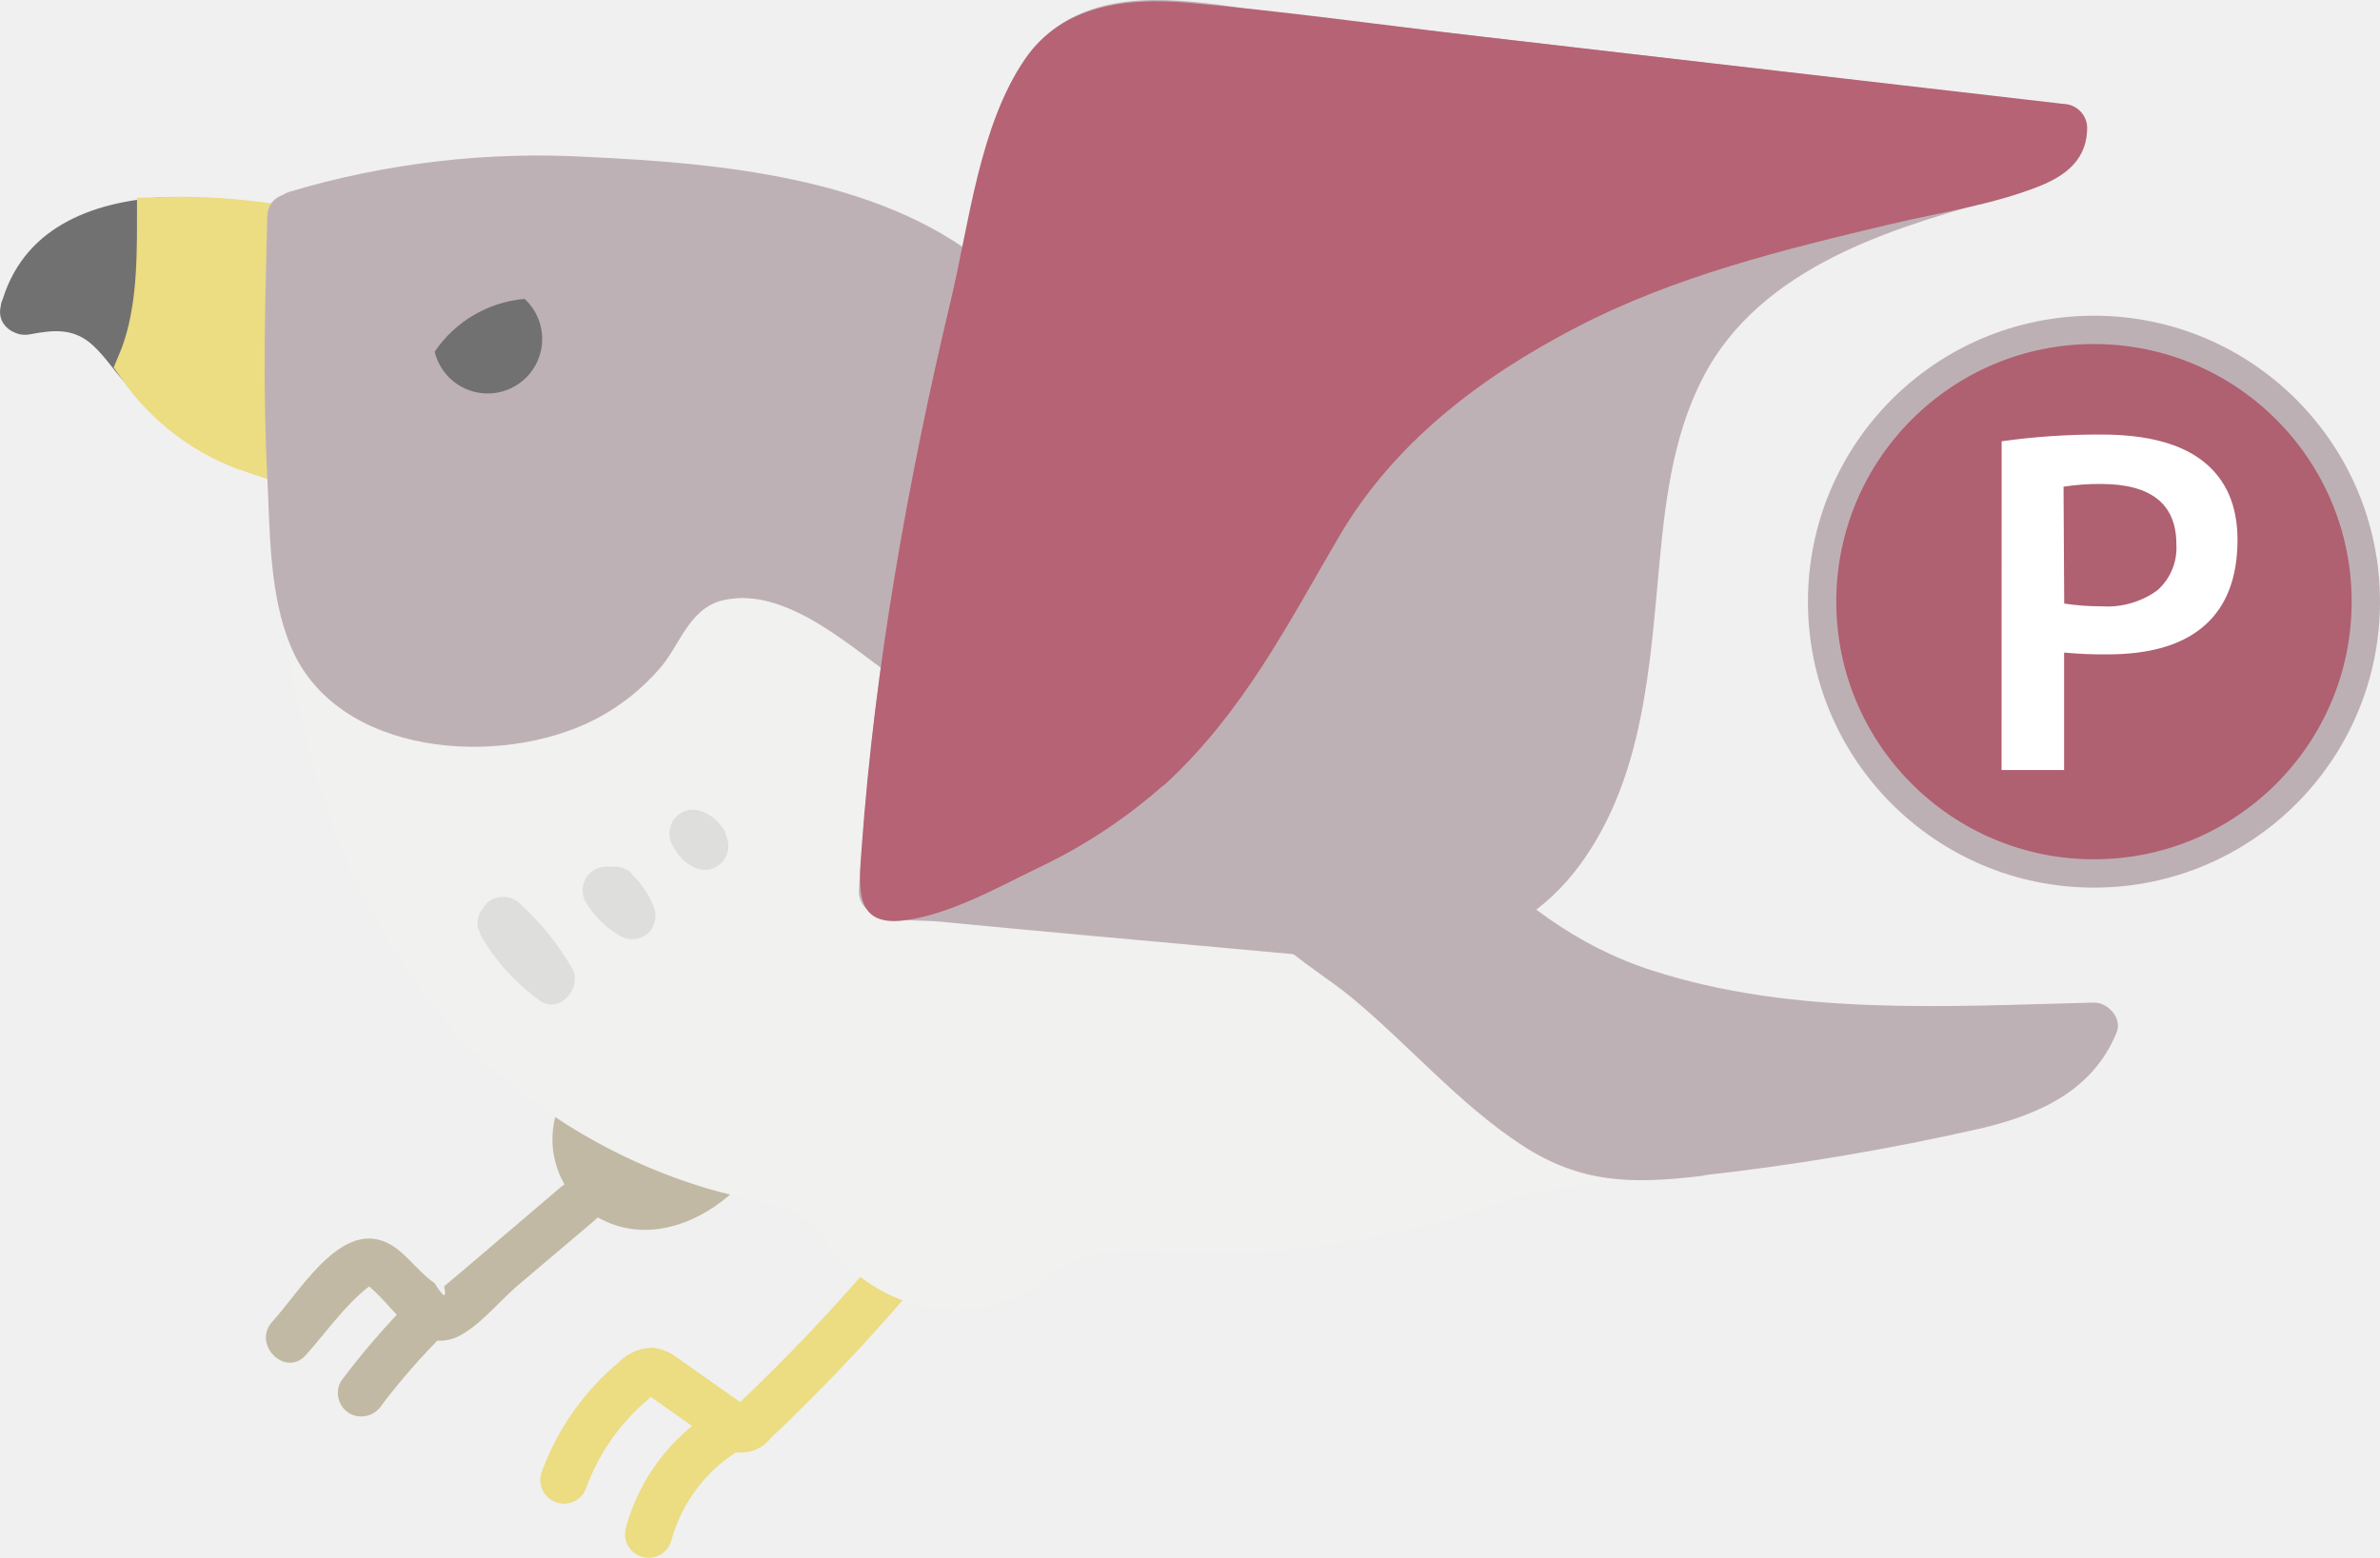
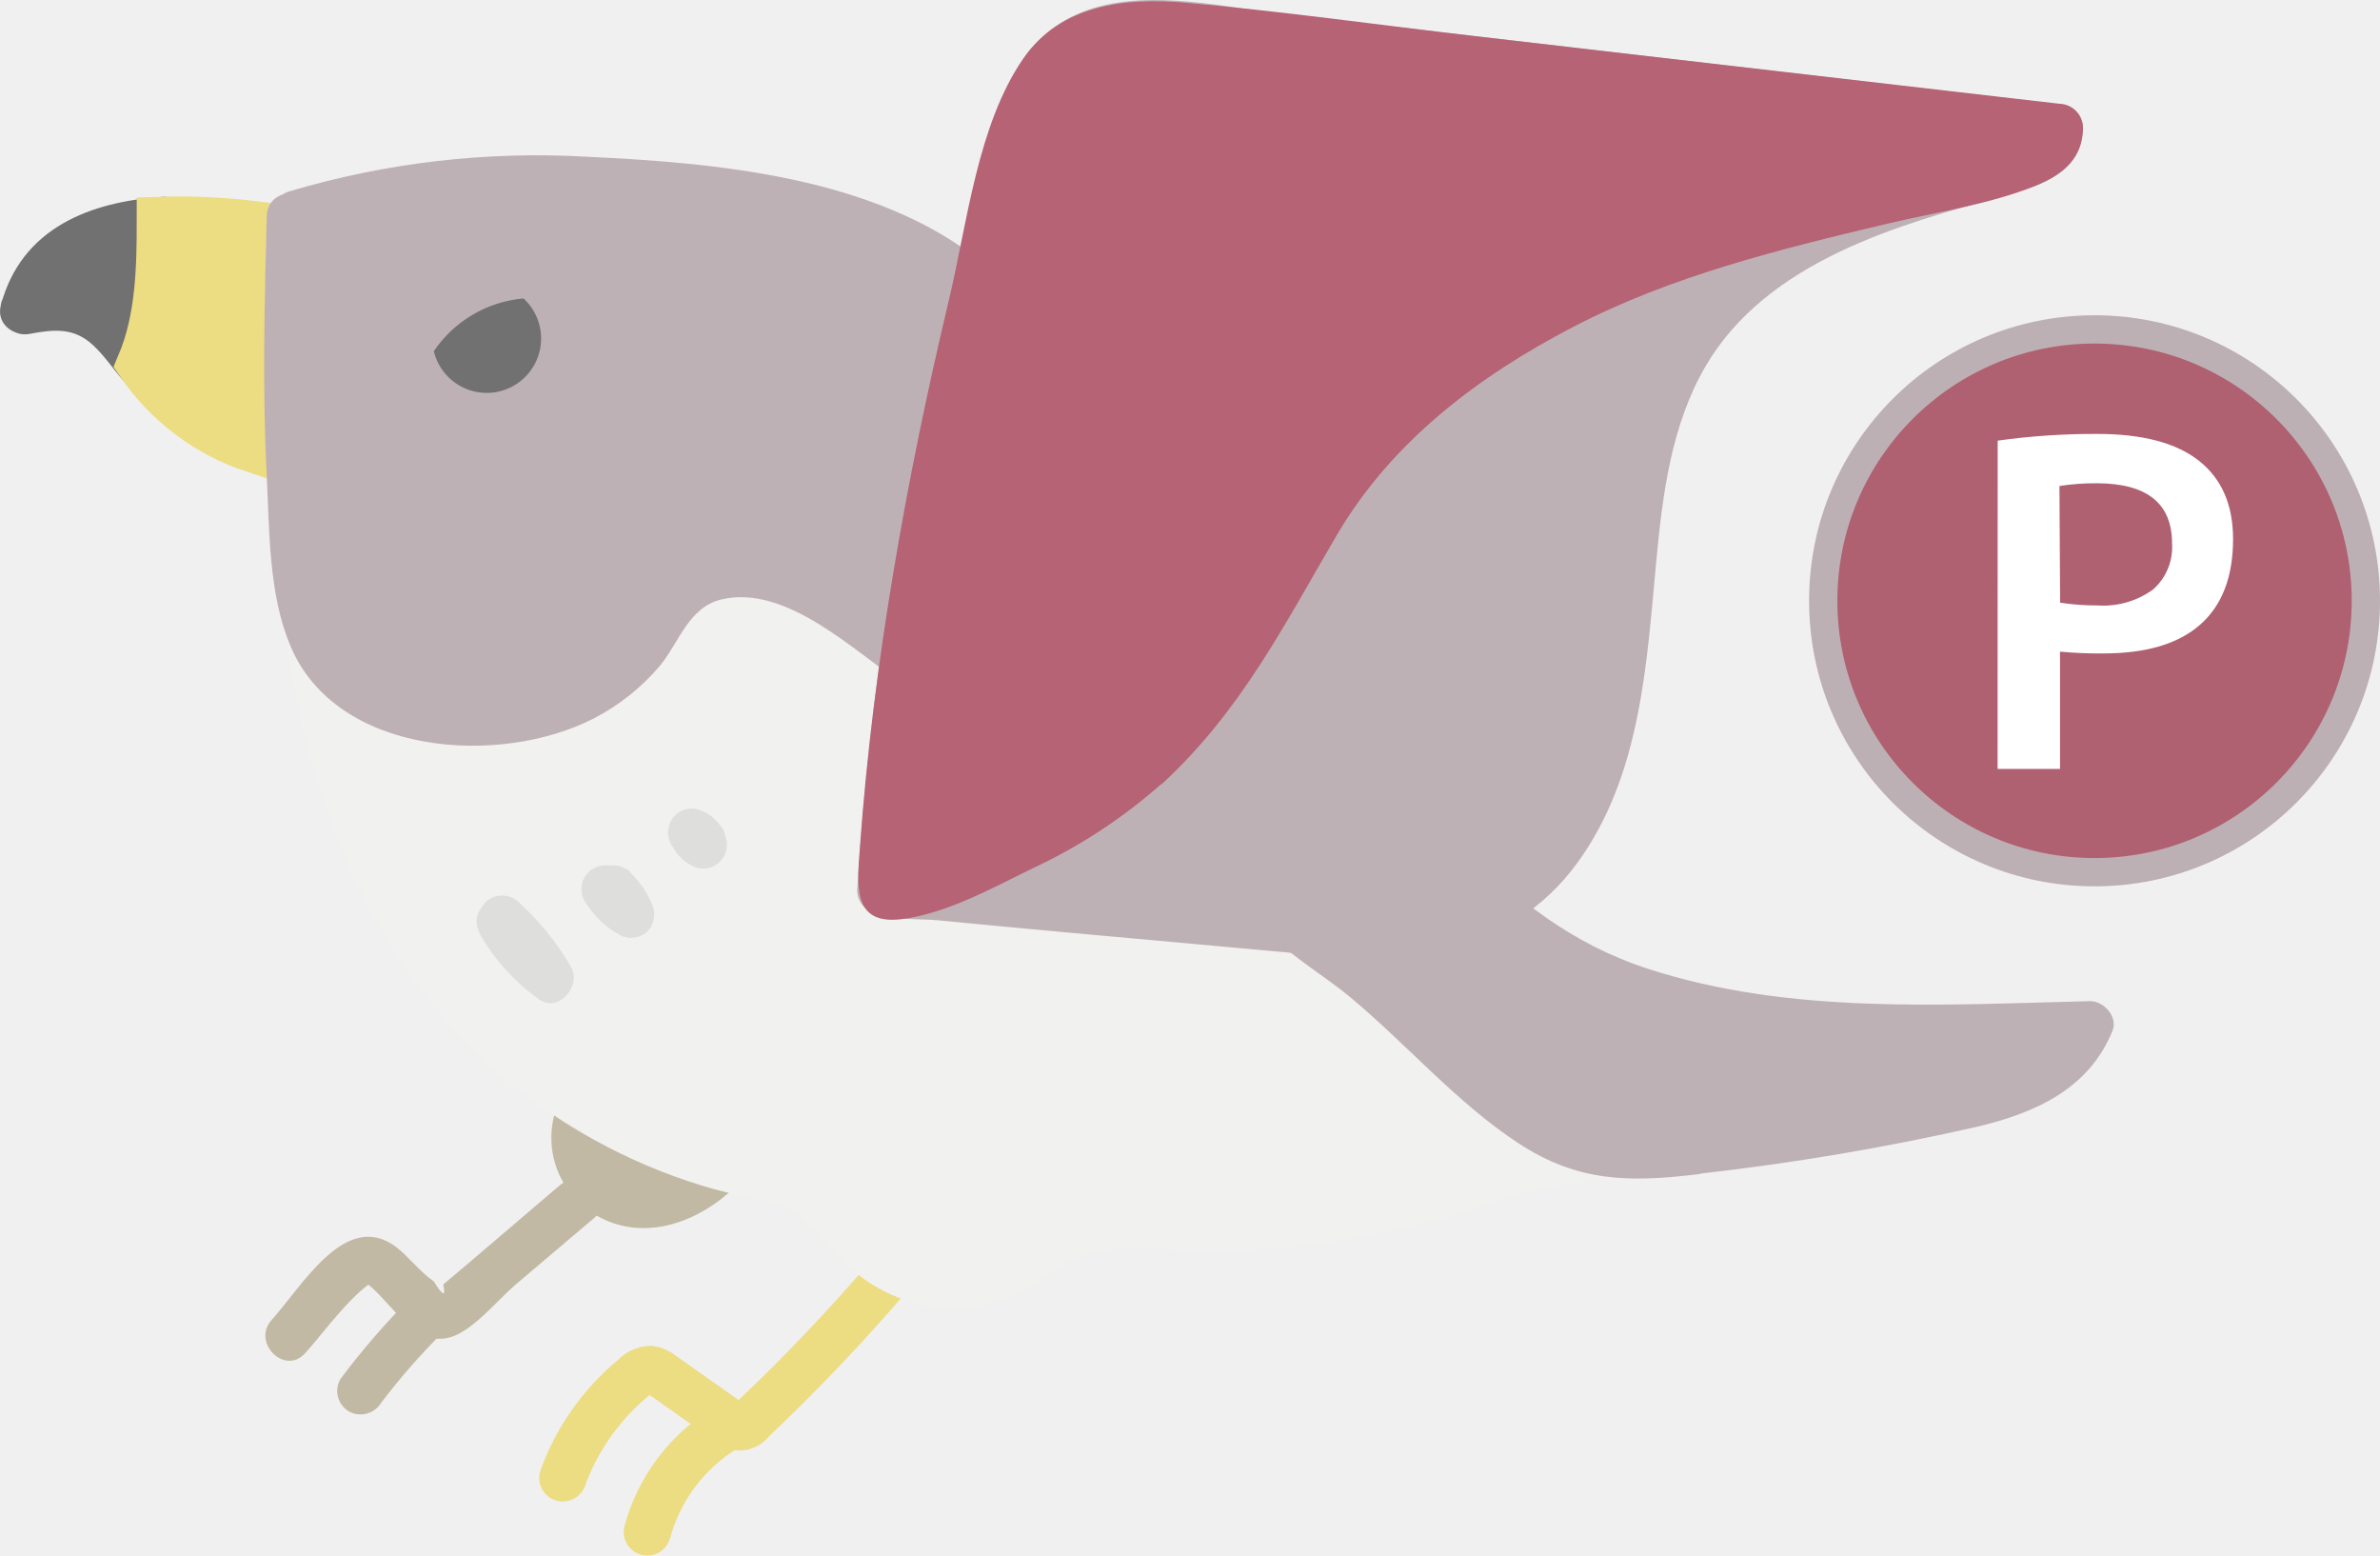
- <svg xmlns="http://www.w3.org/2000/svg" viewBox="0 0 251.87 164.9">
+ <svg xmlns="http://www.w3.org/2000/svg" viewBox="0 0 252.37 164.9">
  <g id="レイヤー_2" data-name="レイヤー 2">
    <g id="レイヤー_10" data-name="レイヤー 10">
      <path d="M2.51,33a14.26,14.26,0,0,1,5.32-.33c3,.56,5,3.44,6.8,5.67l.24.28c2.4-4.78,2.51-10.22,2.51-15.25C10.63,23.72,4.19,25.78,2.51,33Z" fill="#727171" />
      <path d="M3.17,35.39c2.59-.49,4.71-.68,6.74,1.24,1.2,1.13,2.11,2.51,3.19,3.74A2.51,2.51,0,0,0,17,39.87c2.45-5.25,2.84-10.79,2.86-16.51a2.52,2.52,0,0,0-2.5-2.5C9.62,21.35,2.29,24.13.1,32.32c-.83,3.11,4,4.44,4.82,1.33,1.57-5.88,7-7.44,12.47-7.79l-2.5-2.5c0,4.77-.12,9.59-2.17,14l3.93-.51c-1.78-2-3.24-4.26-5.64-5.63C8.15,29.59,4.93,30,1.84,30.57S0,36,3.17,35.39Z" fill="#727171" />
      <path d="M17,23.36c0,5-.1,10.47-2.13,15.25a23.69,23.69,0,0,0,12,9l.19-23.78A65,65,0,0,0,17,23.36Z" fill="#ecdc82" stroke="#ecdc82" stroke-linecap="square" stroke-miterlimit="10" stroke-width="5" />
      <path d="M94.29,135.24a200.5,200.5,0,0,1-14.61,15.34,1.51,1.51,0,0,1-2.42.15l-7.08-5a2.57,2.57,0,0,0-1.2-.56,2.51,2.51,0,0,0-1.76.84,24.79,24.79,0,0,0-7.54,10.66" fill="none" stroke="#ecdc82" stroke-linecap="round" stroke-miterlimit="10" stroke-width="5" />
      <path d="M76.81,151.46a18.61,18.61,0,0,0-8.17,10.94" fill="none" stroke="#ecdc82" stroke-linecap="round" stroke-miterlimit="10" stroke-width="5" />
      <path d="M59.43,125.59l-9.65,8.23L47,136.17q.44,2-1-.33c-1.45-1-2.61-2.57-4-3.65-5.33-4-9.9,4.09-13.19,7.73-2.15,2.38,1.37,5.93,3.54,3.54s5-6.53,8-8.11H37.84c3.41,1.76,5.67,7.72,10,6.38,2.36-.72,5-4,6.83-5.55L63,129.12c2.45-2.09-1.1-5.61-3.54-3.54Z" fill="#c1b9a3" />
      <path d="M43.43,137.69a80.81,80.81,0,0,0-7.34,8.51,2.52,2.52,0,0,0,.9,3.42,2.56,2.56,0,0,0,3.42-.9,71.77,71.77,0,0,1,6.56-7.5c2.28-2.28-1.26-5.82-3.54-3.54Z" fill="#c1b9a3" />
      <path d="M61.16,119c-1.2,3.45,1.44,7.45,5,8.43s7.39-.6,9.94-3.22" fill="#c1b9a3" />
      <path d="M58.75,118.3a9.5,9.5,0,0,0,5.37,11c4.79,2.19,10.14.06,13.7-3.36,2.33-2.23-1.21-5.76-3.54-3.54-1.93,1.84-4.75,3.42-7.5,2.58a4.5,4.5,0,0,1-3.22-5.35c.83-3.11-4-4.44-4.82-1.33Z" fill="#c1b9a3" />
      <path d="M30.78,23.72C30.38,39.47,30,55.37,33,70.83s9.79,30.67,21.62,41.08a56.08,56.08,0,0,0,26.95,12.94c2,.36,4.15.67,5.7,2A17.61,17.61,0,0,1,90,130.56c4,5.81,13,7.4,18.71,3.32,1.73-1.23,3.23-2.91,5.25-3.56a12.35,12.35,0,0,1,4.46-.28c14.27.75,28.5-.77,41.77-5.93,6-2.33,13.47-1.41,19.84-2.15a156.26,156.26,0,0,0,22.57-4.35c2.81-.76,6.24-2.49,5.89-5.38a96.54,96.54,0,0,1-41.86-10.16c-10.94-5.46-23.37-5.64-33.3-13.79-18.08-14.85-12.81-44.08-31.67-58.37-5.51-4.17-12.36-6.13-19.14-7.48a136.42,136.42,0,0,0-30.91-2.55c-1.62.05-15,1.88-20.34,3.67" fill="#f1f1ef" />
      <path d="M28.28,23.72c-.87,34.52.18,78,34.7,97.1a59.93,59.93,0,0,0,11.41,4.85c2.15.66,4.33,1.14,6.53,1.59,3.67.75,5.4,2.72,7.69,5.55a16.45,16.45,0,0,0,15.69,5.55,17.43,17.43,0,0,0,7.46-3.69c4.75-3.62,12.09-1.82,17.82-2a97.74,97.74,0,0,0,28.69-5.16c10.22-3.58,21.29-2.61,31.93-4.52,6.47-1.16,20.28-1.9,20.82-10.73a2.53,2.53,0,0,0-2.5-2.5,96.53,96.53,0,0,1-27.81-4.6c-7.87-2.55-15-6.69-22.94-9.14s-16.13-4.21-22.65-9.49c-5.32-4.3-8.7-10.36-11.11-16.66C119.7,58.59,117.93,46.07,110.9,36c-8.61-12.31-22.84-15.68-37-17.53-14.32-1.88-29.38-1.77-43.29,2.64-3.06,1-1.75,5.8,1.33,4.82,12-3.79,24.75-4.21,37.14-3,16.36,1.57,32.75,5.16,40.66,21,5.54,11.09,6.92,23.78,12.78,34.75C129.35,91.41,141,96.2,154.2,100.12c8.69,2.59,16.56,7,25.18,9.81a101.38,101.38,0,0,0,29.13,4.77l-2.5-2.5c-.2,3.29-9.28,4.3-11.51,4.79a126.14,126.14,0,0,1-15.26,2.52c-7.82.71-14.8.49-22.3,3.12a93,93,0,0,1-27.36,5c-6.77.25-14.33-1.78-20.11,2.48-3.37,2.49-6.35,4.2-10.71,3.29s-5.86-3.74-8.48-6.95c-2-2.4-4.29-3.26-7.28-3.88a64,64,0,0,1-13-3.83C54.75,112,44.38,98.61,38.94,83.14c-6.69-19-6.16-39.53-5.66-59.42.08-3.22-4.92-3.22-5,0Z" fill="#f1f1ef" />
      <path d="M180.05,121.94c9.44-1.11,19-2.8,28.34-4.81,5.38-1.16,11.49-3.32,13.2-8.55-17.91.42-38.53,1.66-54.94-6.53-7.11-3.55-12.36-9.87-18.09-15.39-2.33-2.25-4.17-4.14-7.7-3.13a10.7,10.7,0,0,0-7,6.59,5.36,5.36,0,0,0-.24,3.36,7.16,7.16,0,0,0,2.54,3.1q5.72,4.76,11.47,9.48c3.35,2.75,6,5.82,9.26,8.69a41.54,41.54,0,0,0,10,6.81C170.64,123.29,176,122.42,180.05,121.94Z" fill="#beb1b5" />
      <path d="M180.05,124.44a266.25,266.25,0,0,0,29.63-5c6.16-1.47,11.81-4,14.32-10.15.62-1.51-.94-3.2-2.41-3.16-15.55.38-31.76,1.45-46.78-3.41-8.08-2.61-14-7.33-20-13.26-3.45-3.47-7.39-9-12.91-8.61-5.16.41-10.25,5.15-10.91,10.32-.83,6.5,7.68,10.83,11.93,14.33,6.16,5.07,11.42,11.32,18.12,15.71,6.25,4.09,11.7,4.15,19,3.27,3.15-.38,3.19-5.39,0-5a46.61,46.61,0,0,1-8.23.62c-3.66-.21-6.74-2.1-9.64-4.2-5.64-4.09-10.29-9.5-15.67-13.93-2.63-2.17-5.28-4.32-7.88-6.52-3.53-3-1.88-8.63,2.91-9.47s11.09,8.48,14.38,11.47c17.68,16,43.47,14.22,65.68,13.68l-2.41-3.16c-2.39,5.85-10.78,6.69-16.13,7.77-7.62,1.54-15.29,2.81-23,3.74C176.9,119.82,176.86,124.83,180.05,124.44Z" fill="#beb1b5" />
      <path d="M30.78,22.89c-.28,11.1-.56,22.23.37,33.31.62,7.38.8,14.4,8.38,18A24.6,24.6,0,0,0,49,76.34a29.36,29.36,0,0,0,7.48-.48,21.54,21.54,0,0,0,10.87-6.1c3.08-3.16,3.64-7.65,8.43-8.59,8.17-1.61,15.56,5.65,21.93,9.7,6.67,4.23,13.35,8.45,20.11,12.53,5.41,3.26,12.4,7.68,19,6.6-1.17-.85-2.4-1.63-3.53-2.56-18.08-14.85-12.81-44.08-31.67-58.37-5.51-4.17-12.36-6.13-19.14-7.48A136.42,136.42,0,0,0,51.64,19c-1.62.05-15,1.88-20.34,3.67" fill="#beb1b5" />
      <path d="M28.28,22.89c-.23,9.14-.47,18.3,0,27.44.29,5.85.19,12.61,2.5,18.11C35.65,80.12,53,81.3,63,76.14a23,23,0,0,0,7-5.59c2-2.43,3-6.15,6.47-7,6.95-1.66,14.2,5.6,19.44,9.07,7.18,4.75,14.56,9.26,22,13.67,5.84,3.48,12,6.88,19,6.17a2.52,2.52,0,0,0,1.26-4.66C117.58,73.29,123.27,43.2,104,27.71,92.84,18.76,76,17.26,62.32,16.62A92.09,92.09,0,0,0,30.63,20.3c-3.06,1-1.75,5.8,1.33,4.82,10.05-3.18,20.87-4,31.33-3.45,14.11.77,32.07,2.43,41.77,14.06,7.28,8.73,9.32,20.5,12.85,31s8.57,19,17.72,25.43l1.26-4.66c-7.27.74-13.52-3.67-19.45-7.28-6.56-4-13.18-8-19.55-12.25C90.78,63.19,78.58,53,70.3,61.5c-1.65,1.69-2.6,3.91-4.08,5.74a18.2,18.2,0,0,1-9.6,6c-6.87,1.75-17.84.91-21.12-6.47C33,61.11,33.35,53.48,33.15,47.4c-.28-8.17-.07-16.34.14-24.5.08-3.22-4.92-3.22-5,0Z" fill="#beb1b5" />
      <path d="M137.31,98.54c-3.54-.33-43.92-3.93-43.91-4.13,1.38-26.18,7-53.25,13.84-78.53,1-3.89,2.31-8,5.42-10.56,4.1-3.34,10-2.91,15.24-2.3l90.44,10.5c.5,2.13-2.12,3.54-4.22,4.13C201.47,21.17,187.5,24.77,180,35.52c-6.5,9.26-6.46,21.4-7.63,32.66S167.38,92,157.15,96.84C151.07,99.71,144,99.15,137.31,98.54Z" fill="#beb1b5" />
      <path d="M137.31,96,114.54,94q-7.11-.65-14.21-1.33l-4.55-.45a11.29,11.29,0,0,0-1.72-.2l1.84,2.41a328,328,0,0,1,6.65-48.34C104.23,38,106.14,30,108.21,22c2-7.75,3.38-16.5,13.09-16.87,7.36-.28,15,1.38,22.33,2.23L168.2,10.2,218.34,16l-2.5-2.5c0,2.25-13.13,4.82-15.19,5.53a60.86,60.86,0,0,0-13.16,6.07c-8.84,5.69-13.73,14.3-15.62,24.52C169.94,60.07,170.68,71,167,81.08c-1.9,5.22-5,10.2-9.93,13-5.94,3.35-13.27,2.55-19.78,2-3.2-.29-3.18,4.71,0,5,11.42,1,22.7.38,30-9.65,6.75-9.32,7.32-21.15,8.36-32.17.66-7,1.61-14.25,5.19-20.41,3.26-5.6,8.47-9.41,14.23-12.16,5.6-2.67,11.64-4.34,17.6-6,3.81-1.06,8.21-2.46,8.18-7.13a2.57,2.57,0,0,0-2.5-2.5L163.29,4.63l-27.53-3.2c-6.81-.79-15.1-2.85-21.67.13-6,2.7-7.93,8.68-9.51,14.55q-3.45,12.82-6.26,25.81A341.74,341.74,0,0,0,90.89,94.4a2.57,2.57,0,0,0,1.84,2.41c1.91.78,4.82.56,6.84.76q7,.68,13.94,1.31l23.8,2.16C140.51,101.33,140.49,96.33,137.31,96Z" fill="#beb1b5" />
      <path d="M121.62,81.15a64.39,64.39,0,0,1-6.48,5.16c-1.41,1-21.91,11.38-21.74,8.08,1.38-26.18,7-53.25,13.84-78.52,1-3.89,2.31-8,5.42-10.56,4.1-3.34,10-2.91,15.24-2.3l90.44,10.5c.5,2.13-2.12,3.54-4.22,4.13-16.9,4.71-33.61,6.83-49.41,15.3-9,4.83-17.54,11-23.25,19.51-3,4.52-5.22,9.56-8,14.25A62.86,62.86,0,0,1,121.62,81.15Z" fill="#b56375" />
      <path d="M119.85,79.38c-6.25,5.53-13.76,9.3-21.61,12.09-.79.28-2.92,1.37-3.77,1.06,2.26.84,1.68-2.37,1.79-3.76q.28-3.77.67-7.53c.89-8.64,2.19-17.24,3.77-25.78,1.45-7.84,3.13-15.63,5-23.38q1.43-6,3-11.92c1-3.69,1.69-8,4-11.1C117.42,2.6,128,5.54,134.78,6.32l25.56,3,58,6.73-2.5-2.5c0,2.4-12.73,4.36-14.58,4.8-5.17,1.23-10.36,2.42-15.48,3.85A105.44,105.44,0,0,0,157.83,34c-7.45,4.67-14.22,10.51-19,17.93-3,4.56-5.11,9.58-7.95,14.22a63.26,63.26,0,0,1-11,13.22c-2.36,2.2,1.18,5.73,3.54,3.54,8.2-7.64,12.73-16.61,18.3-26.13,5.81-9.93,15-16.88,25.09-22.12,10.42-5.42,21.85-8.22,33.2-10.92,5.19-1.23,10.91-2.06,15.87-4.06,2.85-1.15,5-2.94,5-6.18a2.57,2.57,0,0,0-2.5-2.5L156.4,3.83C146.19,2.64,136,1.2,125.72.29c-6.43-.57-13.28.21-17.23,5.94-4.82,7-5.92,17.36-7.84,25.45C98.35,41.3,96.34,51,94.72,60.74c-1.6,9.6-2.83,19.27-3.53,29-.29,4.06-.88,8.34,4.4,7.7,4.86-.59,9.88-3.45,14.22-5.54a56.67,56.67,0,0,0,13.57-9C125.8,80.78,122.25,77.26,119.85,79.38Z" fill="#b56375" />
      <path d="M50.82,98.91a21.79,21.79,0,0,0,6.3,7c2.1,1.55,4.59-1.4,3.42-3.42A28.39,28.39,0,0,0,55,95.64a2.57,2.57,0,0,0-3-.39,2.5,2.5,0,0,0-1.15,2.82,14.71,14.71,0,0,0,4.92,6.43,2.52,2.52,0,0,0,3.42-.9,2.56,2.56,0,0,0-.9-3.42,8.42,8.42,0,0,1-2.62-3.44l-4.18,2.43a24,24,0,0,1,4.78,5.88l3.42-3.42a16.08,16.08,0,0,1-4.5-5.25c-1.56-2.82-5.88-.3-4.32,2.52Z" fill="#dededd" />
      <path d="M62,95.52a9.91,9.91,0,0,0,3.68,3.58,2.55,2.55,0,0,0,3-.39,2.66,2.66,0,0,0,.39-3,9.66,9.66,0,0,0-2.64-3.56A2.5,2.5,0,0,0,63,95.66l.67.8a2.51,2.51,0,0,0,3.54,0,2.57,2.57,0,0,0,0-3.54l-.67-.8L63,95.66a8.62,8.62,0,0,1,.67.62l.27.3c.09.1.32.48,0,0a11.15,11.15,0,0,1,.88,1.58l3.42-3.42c-.26-.14-.5-.31-.75-.46s.29.27,0,0L67.16,94c-.1-.1-.53-.43-.53-.57l.15.2-.17-.24c-.09-.14-.18-.27-.26-.41A2.5,2.5,0,0,0,62,95.52Z" fill="#dededd" />
      <path d="M71.32,89.69a4.39,4.39,0,0,0,2,2.05A2.51,2.51,0,0,0,77,88.92a4.34,4.34,0,0,0-3-3.12,2.52,2.52,0,0,0-2.82,1.15,3,3,0,0,0-.34,1.26A2.47,2.47,0,0,0,71.54,90l1.1.86a2.73,2.73,0,0,0,1.77.73,2.54,2.54,0,0,0,1.77-.73c.82-.9,1.1-2.68,0-3.54l-1.1-.86-2.43,4.18c.41.13-.42-.21-.15-.05s-.45-.42-.13-.08c-.07-.07-.29-.46-.15-.17-.29-.57-.12-.3-.07-.07l3.67-2.82a1.17,1.17,0,0,0-.26-.14c.11,0,.48.35.12.06-.19-.15.21.38.13.16s-.12-.22-.16-.33A2.5,2.5,0,0,0,74.15,86a2.55,2.55,0,0,0-1.93.25,2.52,2.52,0,0,0-1.15,1.49,2.94,2.94,0,0,0,.25,1.93Z" fill="#dededd" />
      <path d="M55.49,31.64A12.82,12.82,0,0,0,46,37.23a5.77,5.77,0,1,0,9.52-5.59Z" fill="#727171" />
-       <circle cx="221.6" cy="63.69" r="28.77" fill="#af6071" stroke="#bdb0b4" stroke-miterlimit="10" stroke-width="3" />
+       <circle cx="222.1" cy="63.69" r="28.77" fill="#af6071" stroke="#bdb0b4" stroke-miterlimit="10" stroke-width="3" />
      <path d="M211.83,46.71A73.93,73.93,0,0,1,222.39,46q7.2,0,10.8,2.86t3.6,8.28q0,6-3.48,9.07T223,69.27a44,44,0,0,1-4.56-.19V81.51h-6.62Zm6.62,17.18a25.22,25.22,0,0,0,3.94.29,9,9,0,0,0,5.93-1.7,6,6,0,0,0,2-4.87q0-6.38-8-6.38a24.64,24.64,0,0,0-3.94.29Z" fill="#fff" />
    </g>
  </g>
</svg>
